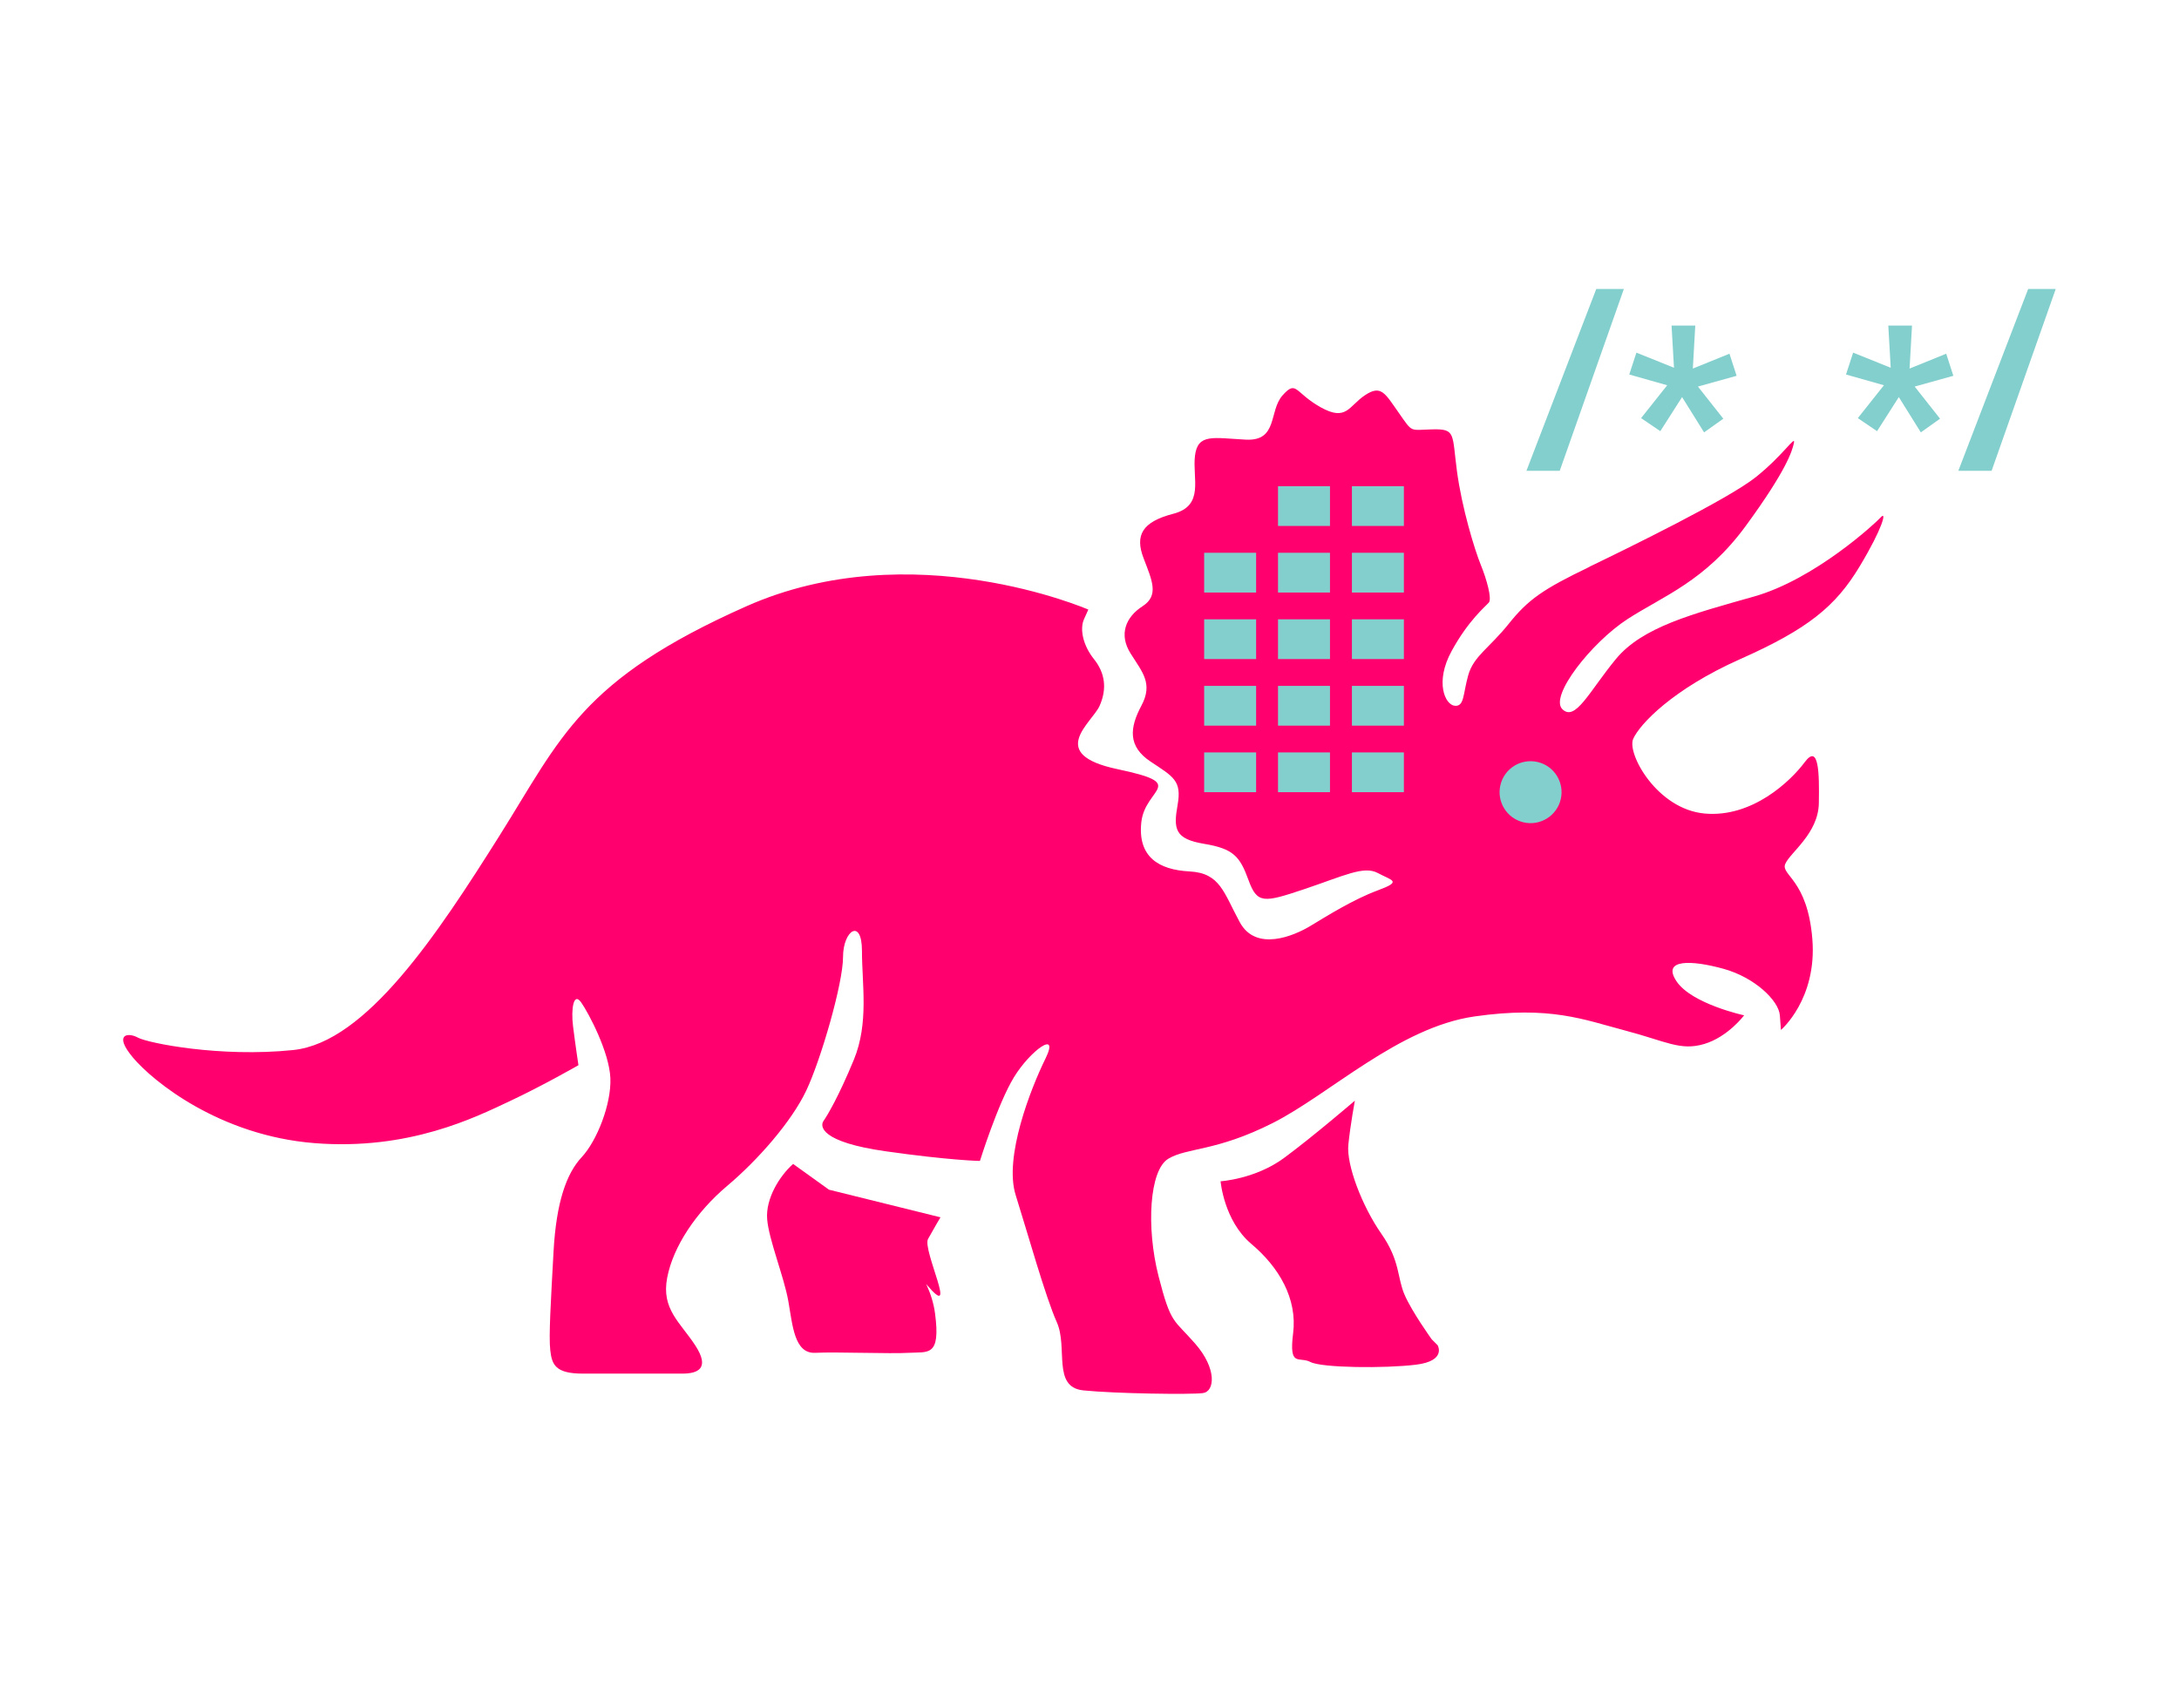
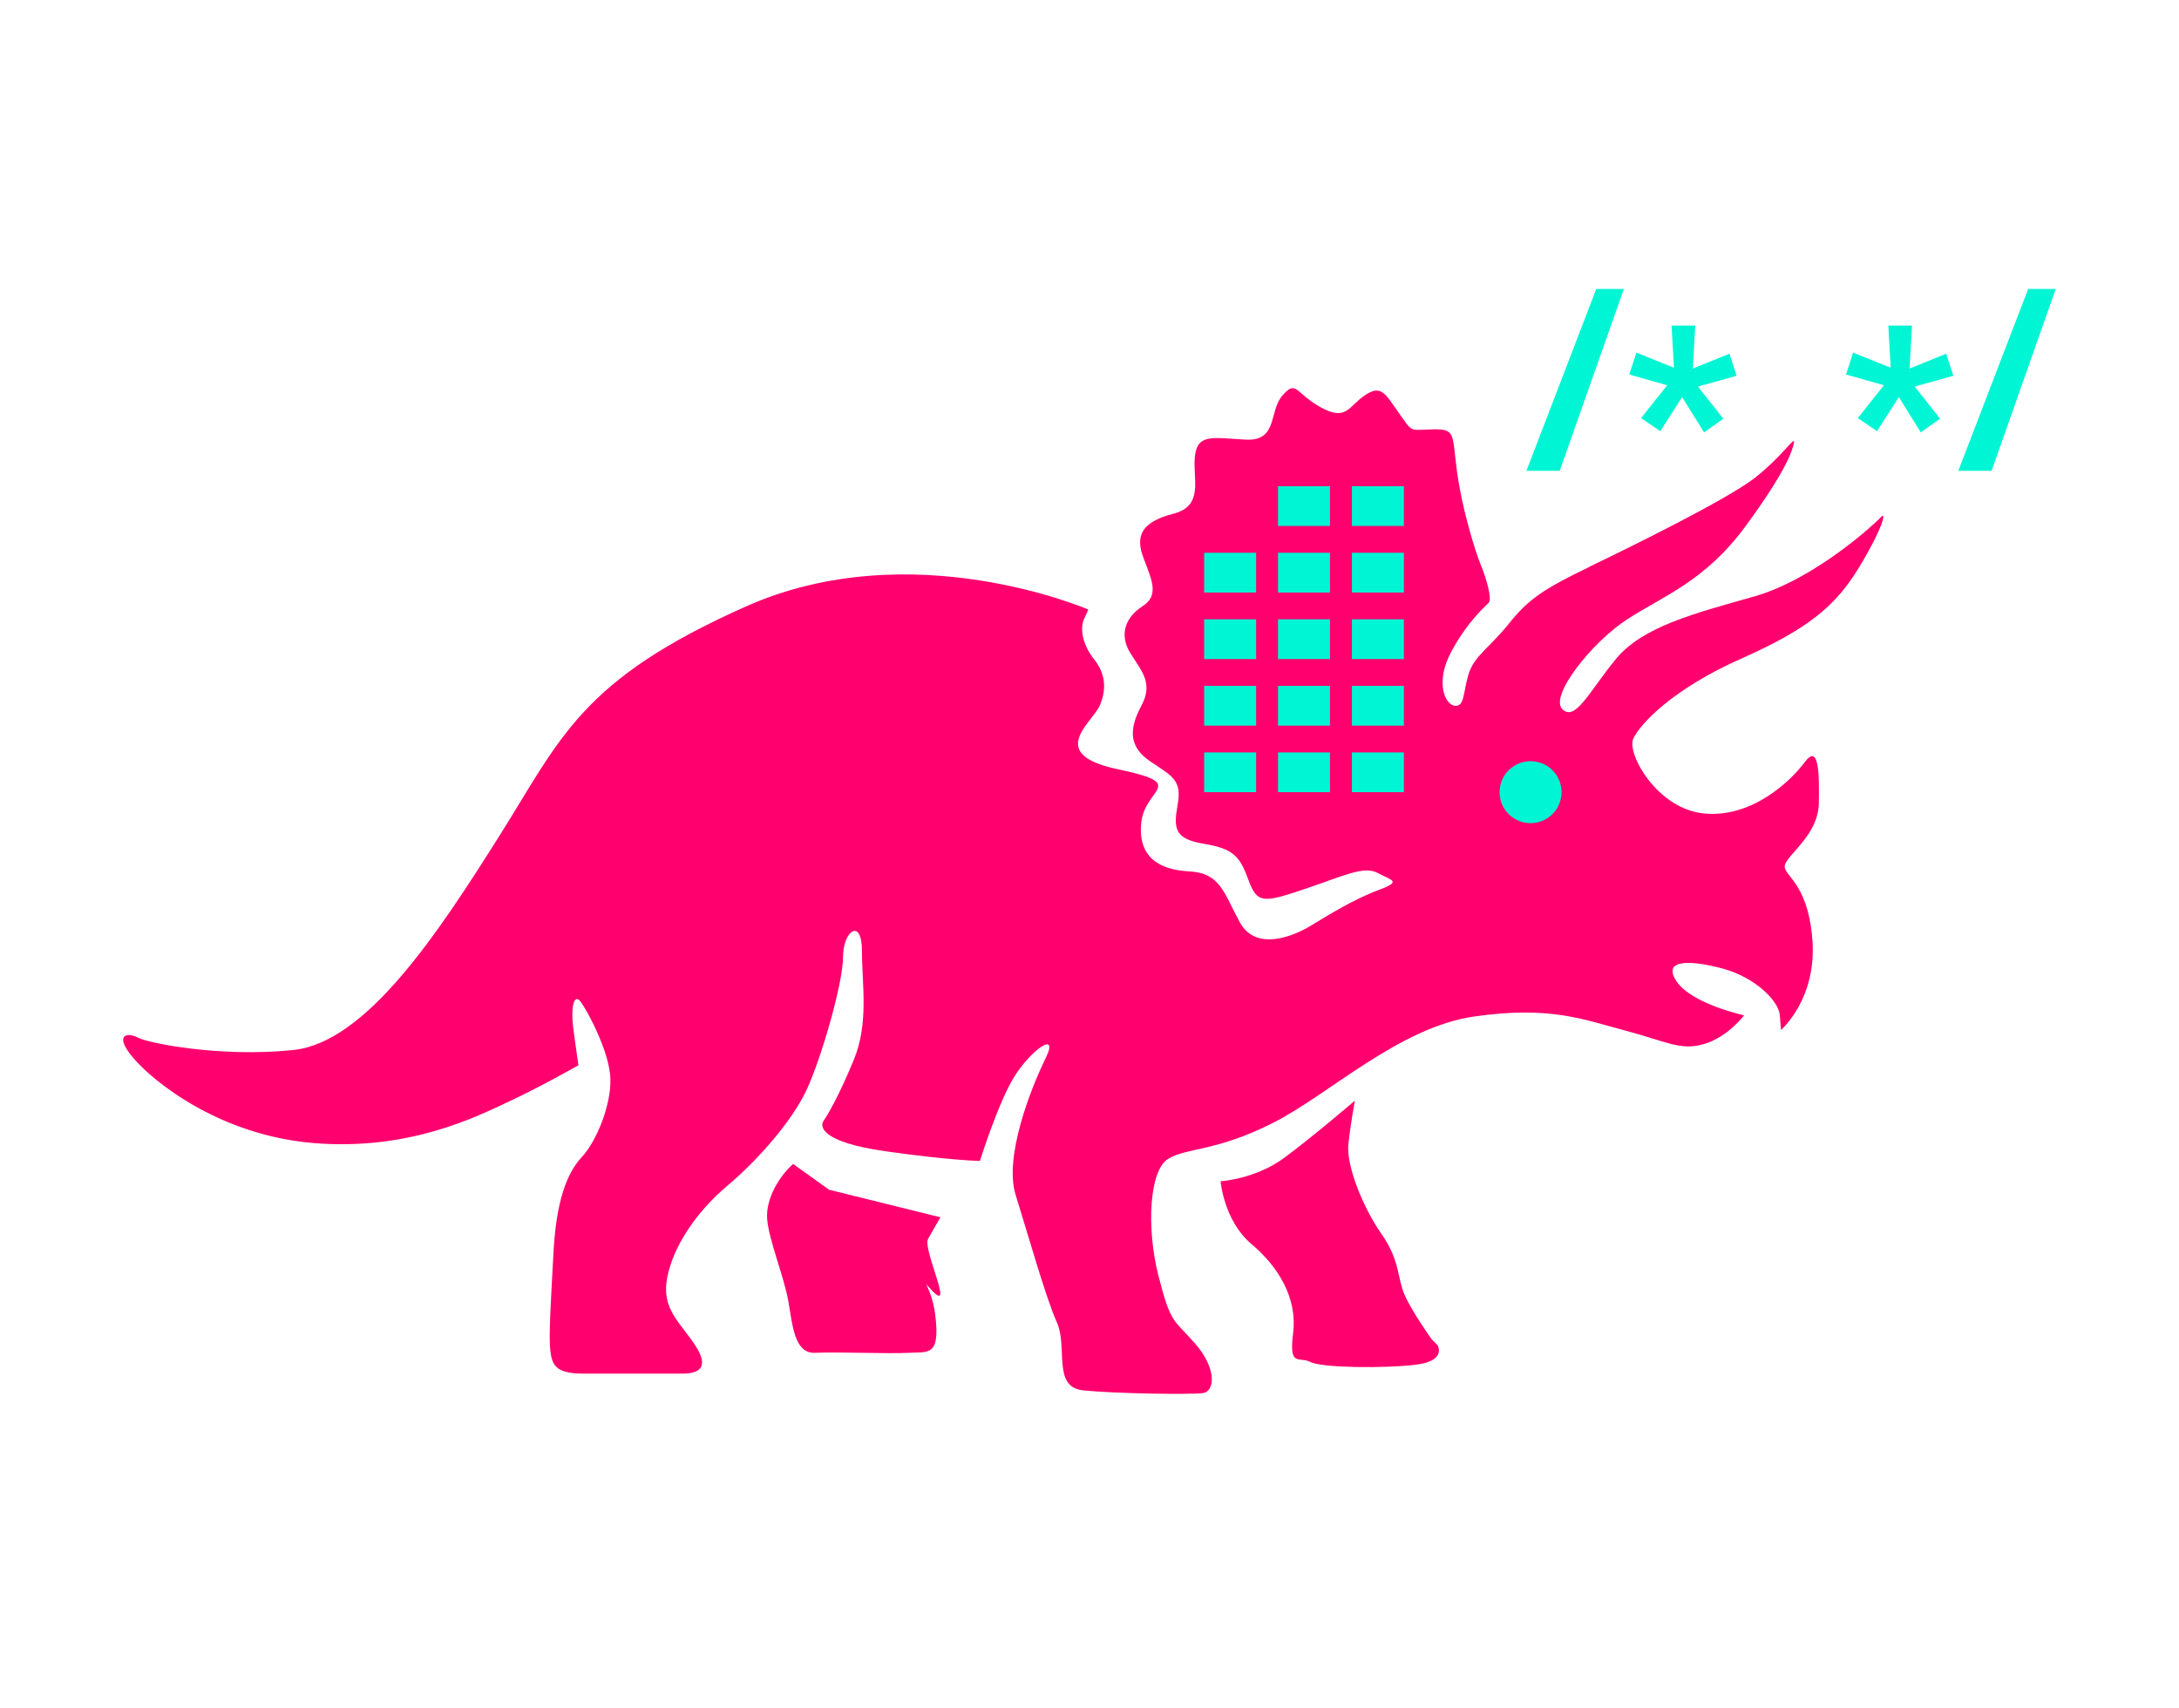
<svg xmlns="http://www.w3.org/2000/svg" id="uuid-0a9d404e-fc95-4761-ad2e-0f85553be5fa" data-name="Layer 1" viewBox="0 0 637.8 500">
-   <path d="M488,112.79l-11.11-3.15,2.09-6.4,11,4.42-.71-12.34h6.94l-.71,12.58,10.72-4.35,2.09,6.47-11.32,3.15,7.43,9.41-5.63,4-6.44-10.33-6.37,9.98-5.63-3.82,7.64-9.62Z" style="fill: #83cfcd;" />
-   <path d="M551.44,112.79l-11.11-3.15,2.09-6.4,11,4.42-.71-12.34h6.94l-.71,12.58,10.72-4.35,2.09,6.47-11.32,3.15,7.43,9.41-5.63,4-6.44-10.33-6.37,9.98-5.63-3.82,7.64-9.62Z" style="fill: #83cfcd;" />
-   <polygon points="601.72 84.6 582.95 137.83 573.21 137.83 593.65 84.6 601.72 84.6" style="fill: #83cfcd;" />
+   <path d="M488,112.79l-11.11-3.15,2.09-6.4,11,4.42-.71-12.34h6.94l-.71,12.58,10.72-4.35,2.09,6.47-11.32,3.15,7.43,9.41-5.63,4-6.44-10.33-6.37,9.98-5.63-3.82,7.64-9.62Z" style="fill: #00F5D4;" />
+   <path d="M551.44,112.79l-11.11-3.15,2.09-6.4,11,4.42-.71-12.34h6.94l-.71,12.58,10.72-4.35,2.09,6.47-11.32,3.15,7.43,9.41-5.63,4-6.44-10.33-6.37,9.98-5.63-3.82,7.64-9.62Z" style="fill: #00F5D4;" />
+   <polygon points="601.72 84.6 582.95 137.83 573.21 137.83 593.65 84.6 601.72 84.6" style="fill: #00F5D4;" />
  <path d="M465.25,165.95c-13.51,6.51-17.9,9.5-23.6,16.63s-10.3,9.5-11.88,15.05-1.11,9.27-3.96,8.99-5.86-6.93-.95-15.96,9.98-13.15,10.93-14.26-.63-6.81-2.38-11.09-5.54-16.63-6.97-27.49-.32-12.28-7.13-12.12-5.7,1.11-9.82-4.75-5.23-8.4-9.98-5.23-5.39,7.76-12.99,3.49-6.97-8.08-11.09-3.49-1.27,13.47-10.77,12.99-14.1-1.9-14.89,4.75,2.85,14.57-6.34,16.95-11.25,6.34-8.71,12.99,4.59,10.93-.32,14.1-6.97,8.24-3.49,13.78,6.65,8.82,3.17,15.34-3.96,11.91,2.69,16.34,9.19,5.54,7.92,12.67-.8,9.98,7.76,11.41,10.46,3.64,12.99,10.61,4.43,6.65,16.23,2.69,17.5-6.97,21.62-4.75,7.28,2.38,0,5.07-15.04,7.6-19.8,10.46-15.84,7.6-20.59-1.11-5.7-14.42-14.73-14.89-15.21-4.28-14.1-14.42,14-11.09-6.97-15.52-7.45-13.54-5.23-18.57,1.56-9.62-1.67-13.66-4.19-8.79-2.92-11.64l1.27-2.85s-51.64-22.5-100.12-.95c-48.48,21.54-54.18,38.49-72.24,67.17s-38.97,60.51-60.36,62.73-42.61-2.06-45.47-3.64-7.29-1.11-1.43,5.86,25.35,22.81,53.07,25.03,47.21-7.6,57.03-12.2,20.28-10.61,20.28-10.61c0,0-.95-6.34-1.58-11.41s.16-10.14,2.38-6.97,8.24,14.57,8.55,22.18-3.96,18.38-8.4,23.13-7.45,13.15-8.24,27.72-1.43,24.71-.95,28.83,1.43,6.81,9.5,6.81h29.15c4.44,0,8.24-1.43,3.8-8.24-4.44-6.81-9.98-10.61-8.24-19.8,1.74-9.19,8.55-19.33,17.58-26.93,9.03-7.6,18.85-18.85,23.13-27.88s10.77-31.37,10.77-39.13,5.54-11.56,5.54-1.74,2.06,21.07-2.38,31.84c-4.44,10.77-7.76,16.32-8.87,17.9s-.79,6.18,18.06,8.87,27.72,2.85,27.72,2.85c0,0,5.23-16.79,9.98-24.55s13.47-14.1,9.19-5.39-12.2,28.83-8.71,39.92,8.71,29.78,12.04,37.23-1.43,19.01,7.76,19.96,31.52,1.27,35.01.79,4.12-7.13-2.22-14.42-7.13-5.54-10.77-19.8-2.69-31.05,2.85-34.38,13.94-2.06,30.57-10.46,36.91-28.04,59.09-31.21,32,.95,44.04,4.12,16.16,6.02,23.13,3.96,11.72-8.4,11.72-8.4c0,0-15.37-3.33-19.8-9.98s4.59-6.18,13.78-3.64,16.16,9.35,16.48,13.62l.32,4.28s10.61-9.03,9.19-26.61-9.35-18.69-7.92-22.02,9.66-8.87,9.82-17.74,0-17.58-4.12-12.04-15.37,16.32-29.31,15.05-22.81-17.58-20.91-21.86,11.56-14.57,31.37-23.37,27.88-15.45,34.85-27.01,7.92-16.32,6.34-14.57-19.33,18.22-37.23,23.29-32.63,8.87-40.4,18.3-11.88,18.46-15.68,14.65,8.55-19.49,19.01-26.3,22.81-11.09,34.69-27.33,13.62-21.94,14.1-24.32-3.01,3.49-11.09,9.98-37.86,21.03-48.79,26.3Z" style="fill: #FF006E;" />
  <path d="M232.15,340.76c-3.96,3.49-8.08,10.14-7.6,16.16.48,6.02,4.91,16.79,6.18,23.92s1.74,15.52,7.92,15.21,21.86.33,27.41,0,9.33,1.28,7.63-11.52-12.27-20.06-2.53-8.53-1.27-10.11.48-13.28,3.64-6.34,3.64-6.34l-32.63-8.08Z" style="fill: #FF006E;" />
  <path d="M357.29,345.83s10.14-.63,18.53-6.81,20.75-16.79,20.75-16.79c0,0-1.27,6.81-1.9,12.83s4.12,18.22,9.66,26.14,4.59,12.83,6.81,17.9,7.92,12.99,7.92,12.99l1.74,1.74s2.69,4.59-6.34,5.7-27.56.95-30.89-.79-6.34,1.74-5.07-8.4-4.12-19.33-12.2-26.14-9.03-18.38-9.03-18.38Z" style="fill: #FF006E;" />
-   <polygon points="475.31 84.6 456.54 137.83 446.79 137.83 467.23 84.6 475.31 84.6" style="fill: #83cfcd;" />
-   <rect x="395.71" y="142.34" width="15.21" height="11.64" style="fill: #83cfcd;" />
-   <rect x="395.71" y="161.83" width="15.21" height="11.64" style="fill: #83cfcd;" />
-   <rect x="395.71" y="181.31" width="15.21" height="11.64" style="fill: #83cfcd;" />
-   <rect x="395.71" y="200.8" width="15.21" height="11.64" style="fill: #83cfcd;" />
-   <rect x="395.71" y="220.28" width="15.21" height="11.64" style="fill: #83cfcd;" />
-   <rect x="374.08" y="142.34" width="15.21" height="11.64" style="fill: #83cfcd;" />
-   <rect x="374.08" y="161.83" width="15.21" height="11.64" style="fill: #83cfcd;" />
-   <rect x="374.08" y="181.31" width="15.21" height="11.64" style="fill: #83cfcd;" />
-   <rect x="374.08" y="200.8" width="15.21" height="11.64" style="fill: #83cfcd;" />
-   <rect x="374.08" y="220.28" width="15.21" height="11.64" style="fill: #83cfcd;" />
-   <rect x="352.46" y="161.83" width="15.21" height="11.64" style="fill: #83cfcd;" />
-   <rect x="352.46" y="181.31" width="15.21" height="11.64" style="fill: #83cfcd;" />
-   <rect x="352.46" y="200.8" width="15.21" height="11.64" style="fill: #83cfcd;" />
-   <rect x="352.46" y="220.28" width="15.21" height="11.64" style="fill: #83cfcd;" />
-   <circle cx="448.02" cy="231.93" r="9.07" transform="translate(119.36 614.68) rotate(-76.72)" style="fill: #83cfcd;" />
+   <polygon points="475.31 84.6 456.54 137.83 446.79 137.83 467.23 84.6 475.31 84.6" style="fill: #00F5D4;" />
+   <rect x="395.71" y="142.34" width="15.21" height="11.64" style="fill: #00F5D4;" />
+   <rect x="395.71" y="161.83" width="15.21" height="11.64" style="fill: #00F5D4;" />
+   <rect x="395.71" y="181.31" width="15.21" height="11.64" style="fill: #00F5D4;" />
+   <rect x="395.71" y="200.8" width="15.21" height="11.64" style="fill: #00F5D4;" />
+   <rect x="395.71" y="220.28" width="15.21" height="11.64" style="fill: #00F5D4;" />
+   <rect x="374.08" y="142.34" width="15.21" height="11.64" style="fill: #00F5D4;" />
+   <rect x="374.08" y="161.83" width="15.21" height="11.64" style="fill: #00F5D4;" />
+   <rect x="374.08" y="181.31" width="15.21" height="11.64" style="fill: #00F5D4;" />
+   <rect x="374.08" y="200.8" width="15.21" height="11.64" style="fill: #00F5D4;" />
+   <rect x="374.08" y="220.28" width="15.21" height="11.64" style="fill: #00F5D4;" />
+   <rect x="352.46" y="161.83" width="15.21" height="11.64" style="fill: #00F5D4;" />
+   <rect x="352.46" y="181.31" width="15.21" height="11.64" style="fill: #00F5D4;" />
+   <rect x="352.46" y="200.8" width="15.21" height="11.64" style="fill: #00F5D4;" />
+   <rect x="352.46" y="220.28" width="15.21" height="11.64" style="fill: #00F5D4;" />
+   <circle cx="448.02" cy="231.93" r="9.07" transform="translate(119.36 614.68) rotate(-76.72)" style="fill: #00F5D4;" />
</svg>
